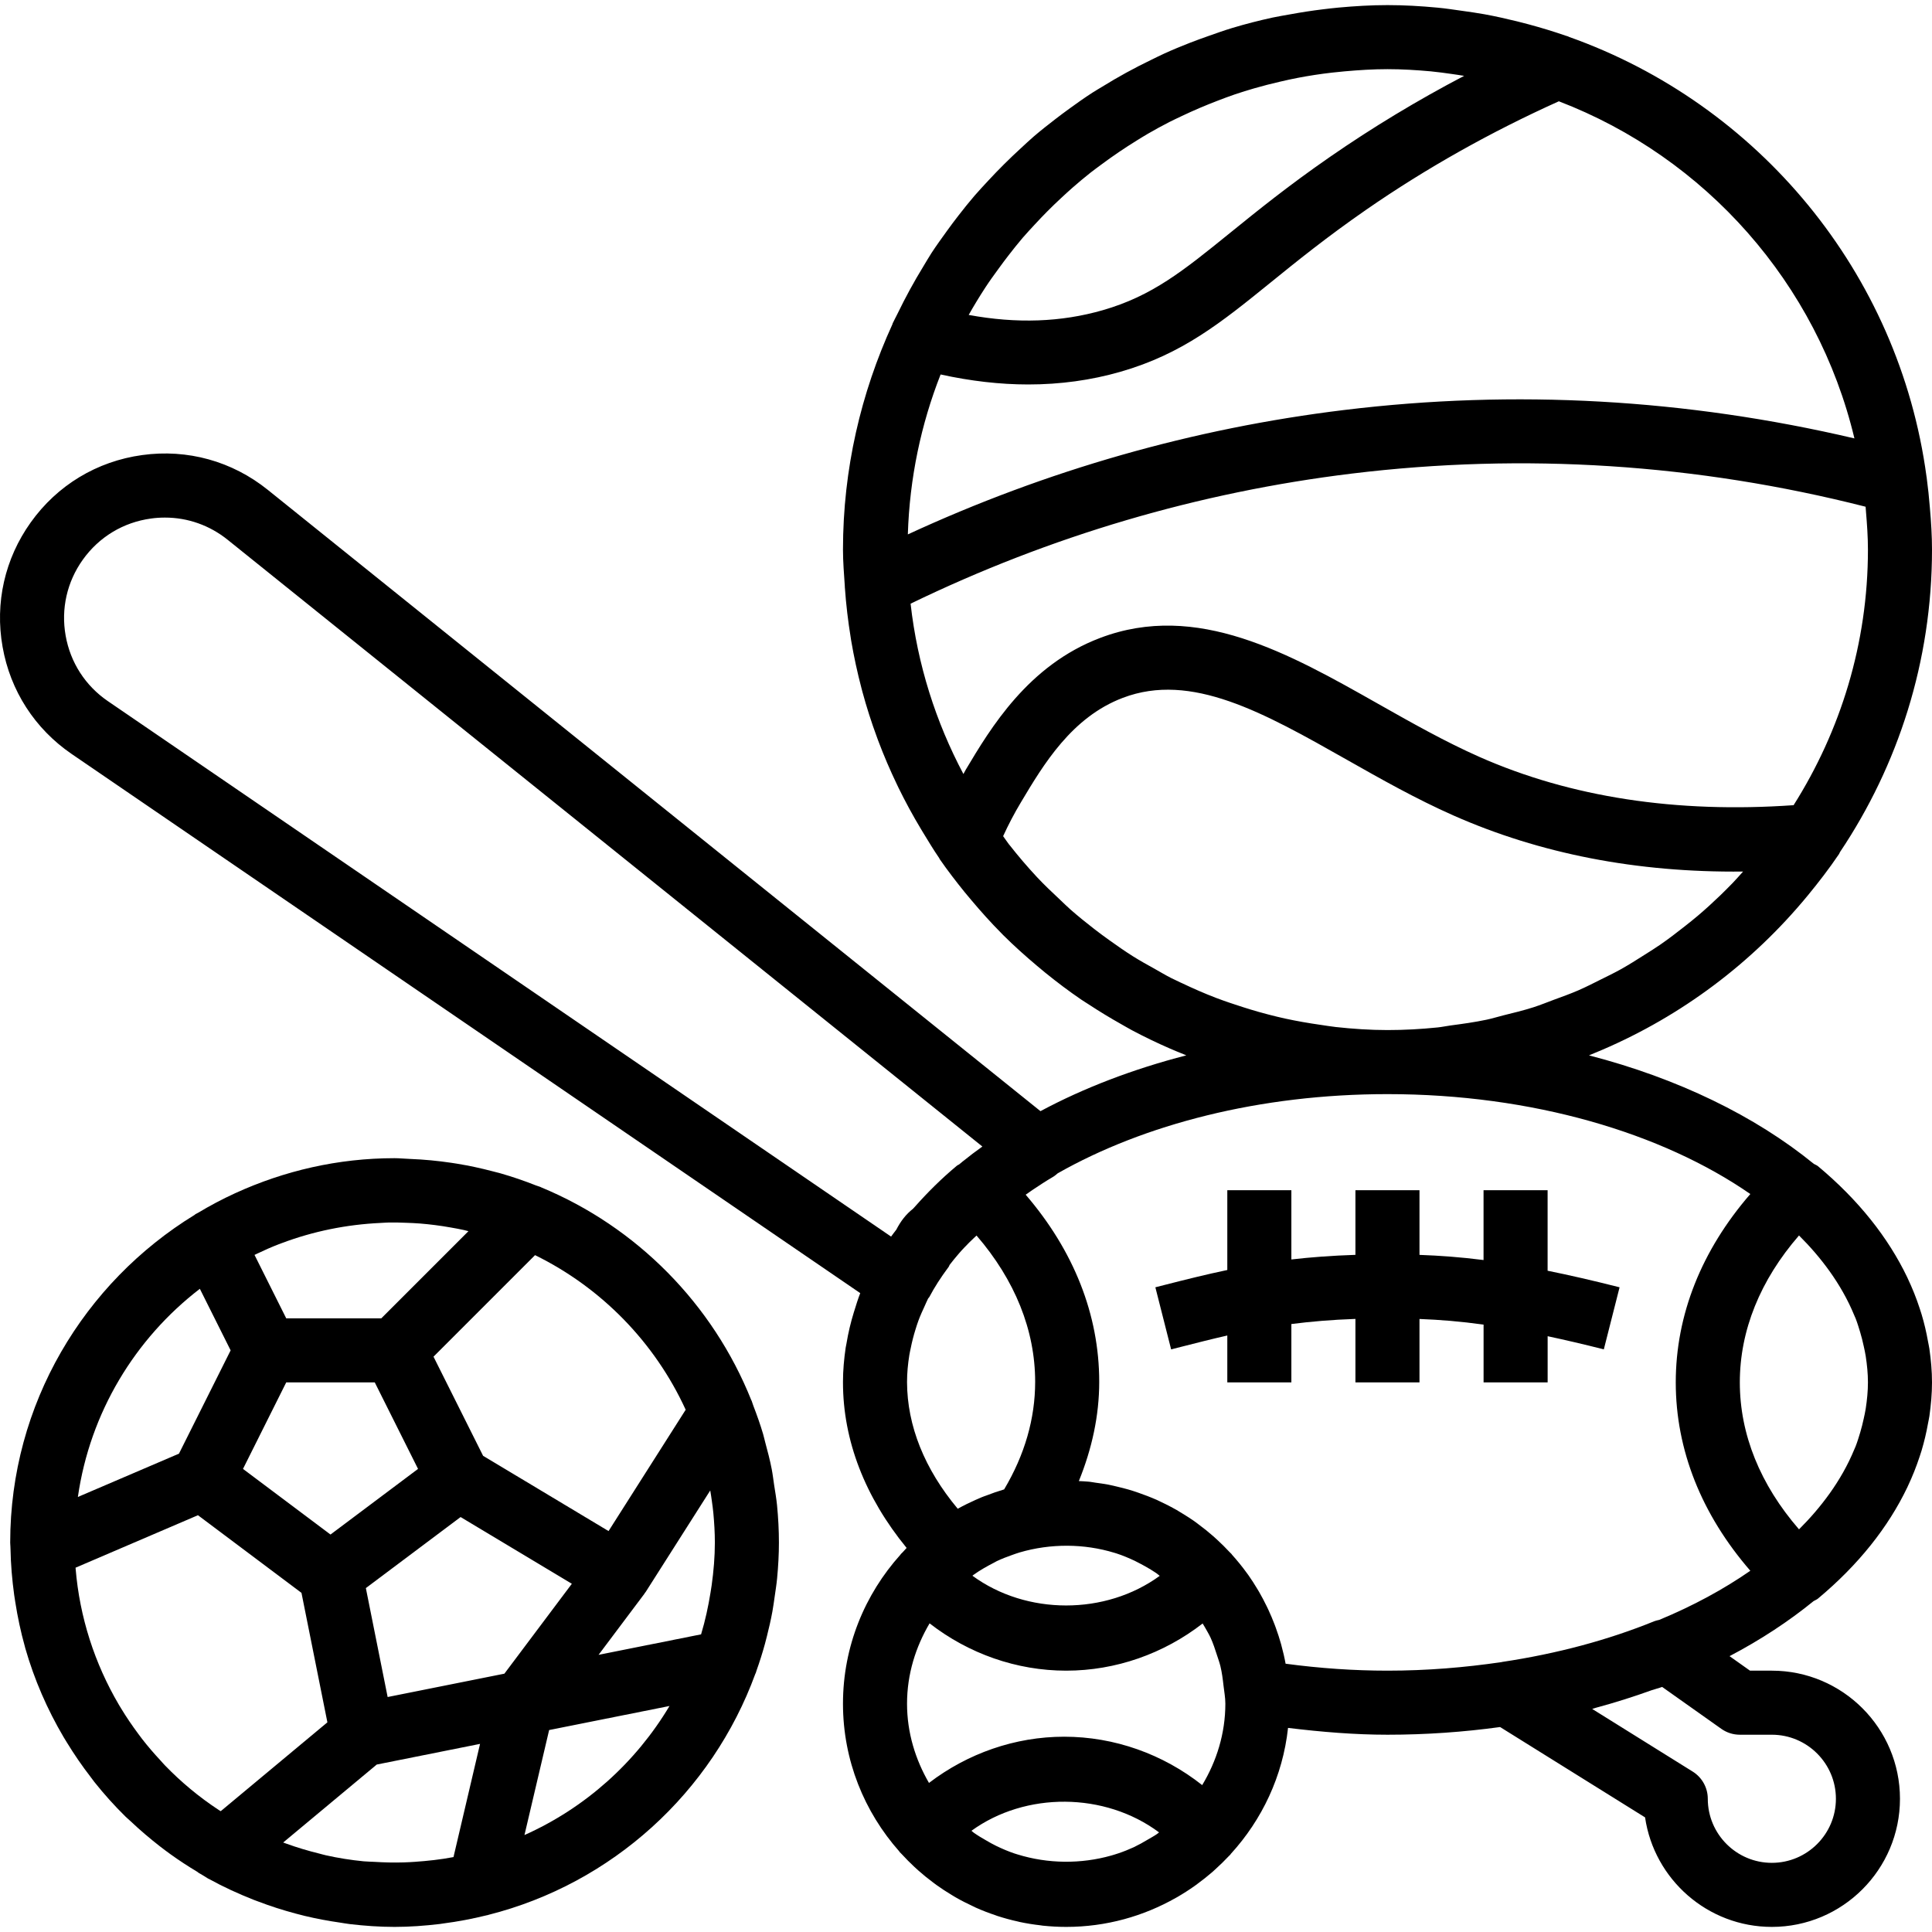
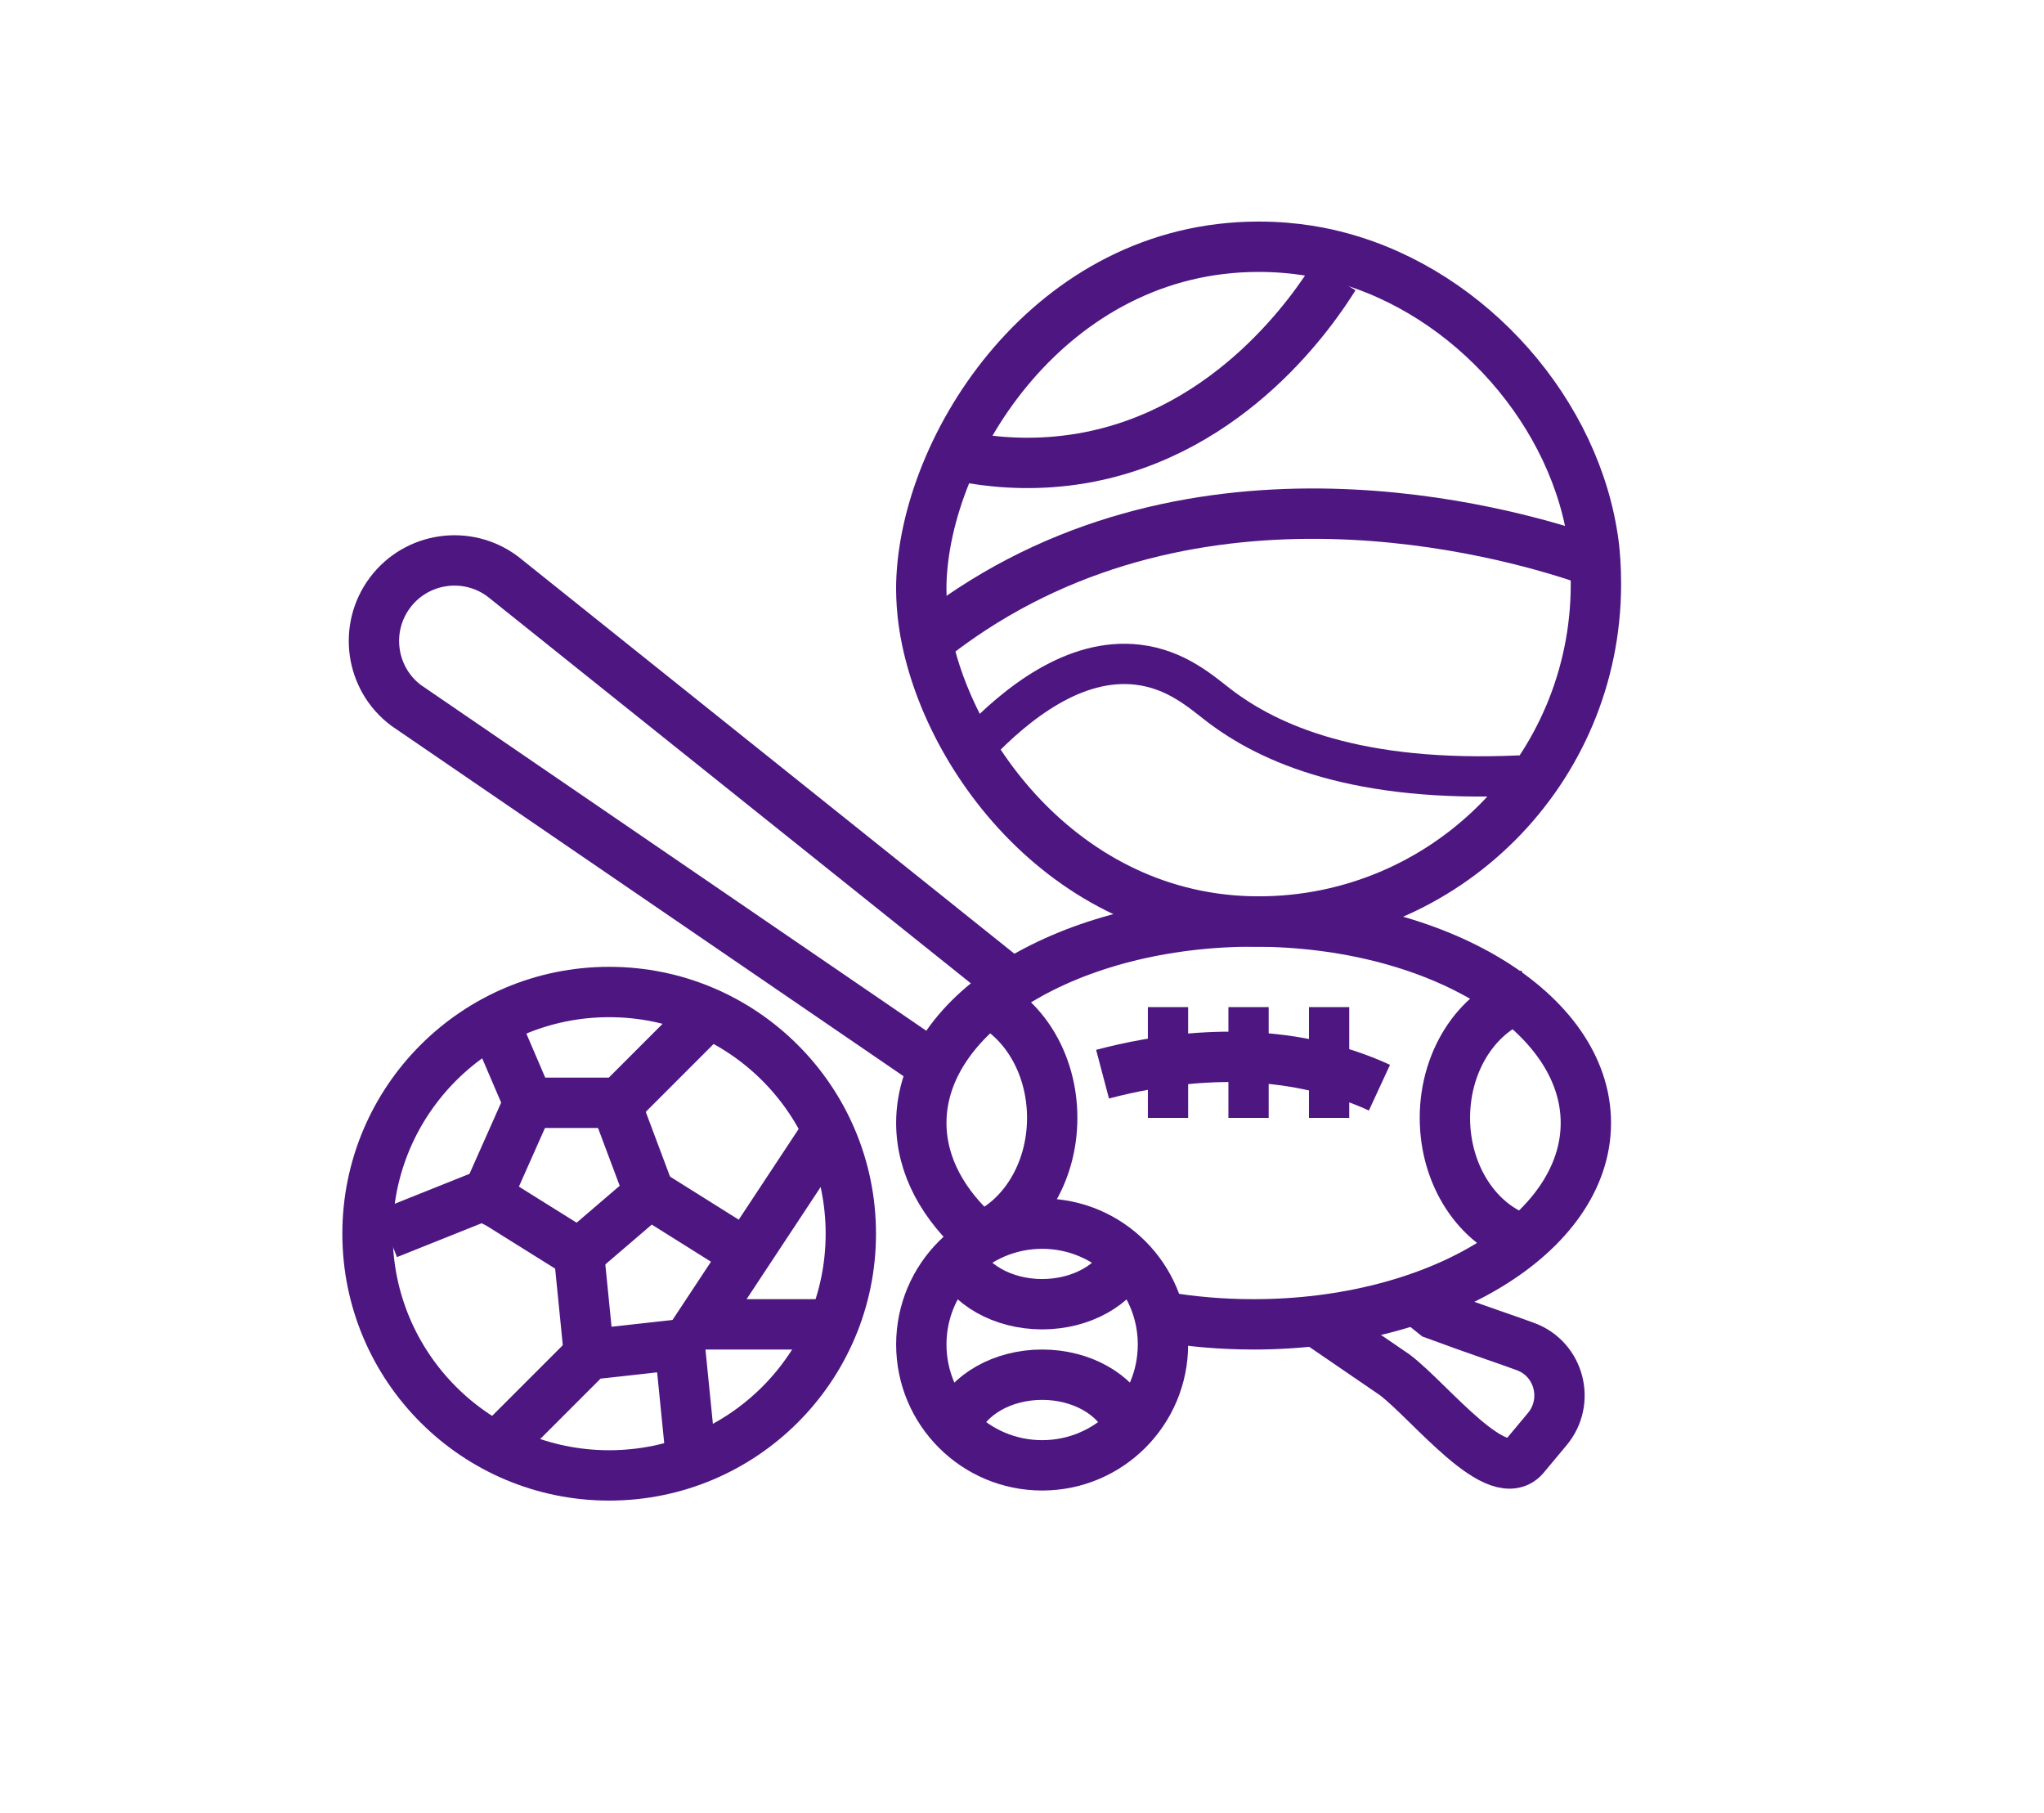
- <svg xmlns="http://www.w3.org/2000/svg" version="1.1" id="Capa_1" x="0px" y="0px" viewBox="0 0 482.547 482.547" style="enable-background:new 0 0 482.547 482.547;" xml:space="preserve">
-   <g>
-     <g>
-       <path d="M194.075,375.93c-0.168-1.712-0.472-3.384-0.728-5.064c-0.2-1.312-0.344-2.632-0.6-3.936    c-0.44-2.272-1.024-4.488-1.624-6.704c-0.184-0.672-0.32-1.36-0.52-2.032c-0.712-2.416-1.552-4.768-2.448-7.096    c-0.16-0.408-0.264-0.832-0.424-1.24c-0.016-0.048-0.056-0.088-0.08-0.136c-9.616-24.024-28.624-43.288-52.512-53.176    c-0.056-0.024-0.096-0.064-0.144-0.08c-0.376-0.152-0.776-0.248-1.152-0.392c-2.872-1.144-5.808-2.144-8.808-3.008    c-0.656-0.184-1.32-0.336-1.976-0.512c-2.936-0.776-5.92-1.416-8.96-1.912c-0.464-0.072-0.928-0.144-1.392-0.216    c-3.352-0.496-6.752-0.824-10.2-0.96c-0.104-0.008-0.208-0.016-0.32-0.016c-1.224-0.04-2.416-0.176-3.64-0.176    c-14.168,0-27.592,3.168-39.712,8.704c-0.048,0.024-0.096,0.048-0.144,0.064c-3.176,1.456-6.248,3.088-9.224,4.872    c-0.216,0.128-0.448,0.224-0.664,0.352c-0.072,0.04-0.112,0.12-0.184,0.16c-27.568,16.896-46.072,47.216-46.072,81.848    c0,0.4,0.056,0.784,0.064,1.184c0,0.016-0.008,0.024-0.008,0.04c0,0.08,0.016,0.152,0.016,0.24    c0.064,3.96,0.408,7.84,0.928,11.664c0.08,0.592,0.176,1.168,0.272,1.76c0.592,3.776,1.376,7.472,2.392,11.088    c0.04,0.136,0.064,0.272,0.104,0.416c2.256,7.864,5.496,15.288,9.56,22.184c0.256,0.44,0.528,0.872,0.8,1.312    c1.856,3.032,3.856,5.952,6.024,8.752c0.288,0.376,0.56,0.768,0.856,1.144c2.432,3.048,5.024,5.952,7.808,8.68    c0.424,0.416,0.888,0.792,1.32,1.2c2.32,2.192,4.744,4.256,7.264,6.216c0.864,0.672,1.744,1.328,2.632,1.968    c2.176,1.568,4.416,3.024,6.72,4.408c0.112,0.072,0.2,0.176,0.32,0.248c0.328,0.192,0.656,0.384,0.992,0.576    c0.416,0.272,0.832,0.536,1.264,0.784c0.024,0.016,0.048,0.032,0.072,0.048c0.016,0.008,0.032,0.008,0.056,0.024    c0.088,0.048,0.176,0.08,0.264,0.128c3.56,1.968,7.288,3.664,11.104,5.176c0.352,0.136,0.704,0.256,1.056,0.392    c3.072,1.176,6.216,2.184,9.424,3.04c0.752,0.2,1.512,0.4,2.272,0.584c2.872,0.688,5.8,1.24,8.768,1.664    c0.84,0.12,1.672,0.288,2.52,0.384c3.656,0.424,7.36,0.696,11.136,0.696c3.832,0,7.592-0.288,11.312-0.728    c0.28-0.032,0.568-0.096,0.856-0.128c3.68-0.472,7.288-1.168,10.824-2.04c0.104-0.024,0.208-0.032,0.304-0.056    c0.056-0.016,0.096-0.048,0.144-0.056c30.92-7.808,55.856-30.592,66.672-60.208c0.024-0.072,0.08-0.128,0.104-0.2    c0.064-0.184,0.112-0.376,0.176-0.56c0.784-2.208,1.496-4.448,2.12-6.728c0.176-0.64,0.336-1.28,0.496-1.92    c0.504-2.008,0.976-4.032,1.352-6.088c0.232-1.248,0.392-2.504,0.576-3.76c0.216-1.544,0.472-3.064,0.616-4.632    c0.28-2.968,0.448-5.928,0.448-8.896C194.547,382.146,194.379,379.034,194.075,375.93z M133.635,313.49    c16.576,8.136,29.92,21.8,37.624,38.616l-19.264,30.304l-31.336-18.8l-12.384-24.76L133.635,313.49z M64.131,313.162    c1.816-0.872,3.648-1.68,5.52-2.408c0.256-0.096,0.512-0.184,0.768-0.28c7.888-2.968,16.208-4.632,24.576-5.024    c0.72-0.032,1.44-0.096,2.16-0.112c1.408-0.032,2.816,0.024,4.224,0.072c1.192,0.04,2.384,0.088,3.56,0.184    c1.232,0.096,2.456,0.232,3.68,0.384c1.32,0.168,2.624,0.368,3.92,0.6c1.136,0.2,2.272,0.4,3.4,0.656    c0.36,0.08,0.704,0.192,1.064,0.272l-21.768,21.768H71.491l-7.92-15.84C63.755,313.346,63.947,313.258,64.131,313.162z     M71.491,345.274h22.112l10.808,21.608l-21.864,16.392l-21.856-16.392L71.491,345.274z M49.915,321.898l7.688,15.376l-12.904,25.8    L19.451,373.89C22.483,352.786,33.739,334.338,49.915,321.898z M55.131,452.37c-0.168-0.104-0.344-0.2-0.504-0.304    c-4.896-3.224-9.376-6.952-13.384-11.088c-0.384-0.392-0.736-0.816-1.104-1.216c-1.64-1.76-3.208-3.576-4.68-5.472    c-0.344-0.44-0.672-0.896-1.008-1.352c-1.488-2.008-2.896-4.072-4.184-6.2c-0.2-0.32-0.392-0.64-0.584-0.968    c-6.032-10.256-9.792-21.84-10.792-33.96c-0.008-0.088-0.008-0.168-0.016-0.256l30.568-13.104l25.856,19.392l6.472,32.336    L55.131,452.37z M113.267,463.834c-3.28,0.632-6.52,0.968-9.736,1.192c-0.88,0.056-1.768,0.112-2.656,0.136    c-2.48,0.08-4.936,0.016-7.376-0.136c-0.888-0.056-1.792-0.048-2.68-0.136c-3.176-0.312-6.32-0.808-9.424-1.504    c-0.528-0.112-1.032-0.272-1.552-0.4c-2.888-0.712-5.752-1.56-8.568-2.592c-0.184-0.064-0.36-0.136-0.544-0.2l23.368-19.472    l25.8-5.16L113.267,463.834z M96.819,423.858l-4.08-20.408l-1.36-6.8l23.664-17.744l27.784,16.664l-16.848,22.456L96.819,423.858z     M130.995,458.33l6.16-26.224l30.064-6.008C158.779,440.242,146.147,451.57,130.995,458.33z M177.747,395.954    c-0.08,0.584-0.176,1.168-0.272,1.752c-0.568,3.52-1.32,7.024-2.368,10.496l-25.608,5.12l11.448-15.248    c0.024-0.024,0.024-0.064,0.04-0.088l0.312-0.416l16.096-25.304c0.144,0.872,0.288,1.744,0.4,2.624    c0.136,1.008,0.288,2.008,0.376,3.016c0.224,2.432,0.376,4.88,0.376,7.368C178.547,388.842,178.243,392.402,177.747,395.954z" />
-     </g>
-   </g>
-   <g>
-     <g>
-       <path d="M481.531,334.954c-0.4-2.248-0.92-4.472-1.584-6.68c-0.152-0.496-0.312-0.984-0.472-1.472    c-0.824-2.536-1.824-5.04-2.992-7.504c-0.04-0.08-0.072-0.168-0.112-0.248c-4.768-9.96-12.192-19.336-22.304-27.776    c-0.32-0.264-0.696-0.376-1.04-0.584c-14.648-11.944-33.952-21.352-56.152-27.096c0.536-0.208,1.056-0.448,1.584-0.664    c0.608-0.248,1.208-0.504,1.816-0.76c19.68-8.464,37.248-21.544,51.152-38.4c0.016-0.024,0.032-0.04,0.056-0.064    c2.744-3.336,5.392-6.768,7.84-10.392c0.104-0.152,0.144-0.32,0.232-0.48c14.504-21.632,22.992-47.616,22.992-75.56    c0-3.336-0.208-6.848-0.536-10.528c-0.192-2.464-0.456-4.896-0.776-7.32c-0.016-0.104-0.016-0.184-0.032-0.28    c-0.008-0.032-0.024-0.064-0.024-0.096c-6.88-51.032-42.096-93.08-89.312-109.84c-0.08-0.032-0.144-0.088-0.224-0.12    c-0.2-0.072-0.408-0.112-0.608-0.184c-3.024-1.048-6.088-1.976-9.2-2.816c-0.968-0.264-1.936-0.504-2.904-0.752    c-2.712-0.664-5.44-1.28-8.208-1.784c-1.824-0.336-3.648-0.576-5.472-0.84c-2.08-0.288-4.144-0.616-6.248-0.808    c-4.144-0.392-8.296-0.632-12.456-0.632c-4.096,0-8.16,0.248-12.192,0.616c-1.352,0.12-2.696,0.288-4.04,0.448    c-2.696,0.328-5.368,0.744-8.024,1.232c-1.48,0.272-2.968,0.504-4.432,0.816c-3.4,0.744-6.768,1.6-10.08,2.6    c-2.032,0.608-4.008,1.328-6,2.024c-1.536,0.544-3.064,1.088-4.576,1.68c-2.144,0.84-4.272,1.712-6.36,2.664    c-1.152,0.52-2.28,1.096-3.416,1.648c-4.16,2.008-8.184,4.208-12.08,6.624c-0.832,0.512-1.688,0.992-2.512,1.528    c-2,1.296-3.928,2.664-5.856,4.064c-1.136,0.824-2.256,1.664-3.368,2.52c-1.816,1.4-3.616,2.816-5.36,4.304    c-1.128,0.968-2.208,2-3.304,3.008c-2.816,2.576-5.512,5.256-8.104,8.056c-1.144,1.24-2.304,2.464-3.408,3.744    c-1.392,1.616-2.72,3.28-4.032,4.968c-1.016,1.304-2,2.624-2.968,3.968c-1.28,1.776-2.56,3.544-3.76,5.376    c-0.72,1.104-1.376,2.264-2.064,3.392c-2.344,3.824-4.488,7.76-6.448,11.816c-0.392,0.816-0.84,1.6-1.224,2.432    c-0.024,0.056-0.016,0.128-0.04,0.184c-7.856,17.168-12.352,36.192-12.352,56.288c0,3.112,0.264,6.16,0.464,9.224    c0,0.024-0.008,0.056-0.008,0.08c0,0.056,0.016,0.104,0.016,0.16c0.296,4.24,0.792,8.408,1.464,12.536    c0.04,0.232,0.064,0.464,0.104,0.688c0.688,4.048,1.552,8.024,2.584,11.944c0.072,0.288,0.144,0.568,0.224,0.856    c1.048,3.872,2.264,7.664,3.64,11.384c0.112,0.296,0.216,0.6,0.328,0.896c1.392,3.696,2.944,7.312,4.64,10.848    c0.136,0.288,0.28,0.584,0.416,0.872c1.728,3.528,3.592,6.96,5.608,10.312c0.152,0.256,0.312,0.512,0.464,0.768    c1.328,2.168,2.624,4.352,4.064,6.44c0.064,0.104,0.096,0.224,0.168,0.328c1.976,2.848,4.08,5.576,6.24,8.248    c0.552,0.672,1.112,1.336,1.672,2c2.392,2.84,4.864,5.6,7.464,8.216c0.136,0.136,0.264,0.28,0.4,0.416    c2.736,2.728,5.6,5.288,8.544,7.768c0.68,0.568,1.352,1.136,2.04,1.696c2.904,2.352,5.88,4.6,8.952,6.696    c0.632,0.432,1.296,0.824,1.936,1.248c2.616,1.72,5.296,3.344,8.024,4.88c0.912,0.512,1.808,1.048,2.736,1.544    c3.08,1.64,6.232,3.152,9.44,4.552c1.144,0.504,2.304,0.968,3.464,1.44c0.224,0.088,0.44,0.184,0.664,0.272    c-13.28,3.432-25.584,8.128-36.424,13.944L66.883,122.346c-8.904-7.16-20.056-10.248-31.36-8.688    c-11.32,1.552-21.216,7.528-27.856,16.832c-6.472,9.064-8.968,20.096-7.024,31.064c1.928,10.96,8.056,20.464,17.24,26.752    l196.976,134.672c-0.576,1.456-1.016,2.936-1.48,4.416c-0.032,0.112-0.072,0.216-0.104,0.32c-0.792,2.576-1.416,5.176-1.848,7.816    c-0.064,0.36-0.152,0.72-0.208,1.08c-0.408,2.816-0.672,5.648-0.672,8.52c0,0.032,0.008,0.056,0.008,0.088    c0,0.016-0.008,0.032-0.008,0.056c0,14.504,5.496,28.648,15.896,41.344c-0.336,0.344-0.64,0.712-0.968,1.064    c-0.152,0.168-0.328,0.304-0.48,0.472c-0.04,0.048-0.056,0.112-0.096,0.152c-8.888,9.888-14.352,22.912-14.352,37.216    c0,14.152,5.344,27.056,14.064,36.896c0.04,0.048,0.048,0.112,0.096,0.16c0.184,0.208,0.392,0.376,0.576,0.584    c0.992,1.08,2.024,2.12,3.096,3.12c0.344,0.32,0.696,0.64,1.048,0.952c1.104,0.984,2.256,1.912,3.44,2.8    c0.336,0.248,0.664,0.504,1,0.752c1.264,0.912,2.576,1.76,3.912,2.56c0.28,0.168,0.56,0.352,0.848,0.512    c1.448,0.832,2.944,1.592,4.464,2.296c0.2,0.088,0.392,0.2,0.592,0.288c1.624,0.728,3.288,1.368,4.992,1.936    c0.12,0.04,0.24,0.096,0.36,0.136c1.736,0.568,3.504,1.048,5.312,1.44c0.096,0.024,0.2,0.056,0.296,0.08    c1.728,0.368,3.488,0.648,5.264,0.848c0.176,0.024,0.352,0.064,0.528,0.08c1.928,0.2,3.88,0.312,5.864,0.312    c9.984,0,19.344-2.672,27.464-7.296c0.032-0.016,0.056-0.032,0.088-0.048c1.584-0.904,3.12-1.888,4.608-2.944    c0.2-0.144,0.392-0.296,0.592-0.44c1.304-0.952,2.568-1.952,3.784-3.008c0.288-0.248,0.56-0.512,0.84-0.768    c1.12-1.016,2.192-2.064,3.224-3.16c0.128-0.136,0.28-0.256,0.408-0.4c0.04-0.048,0.056-0.112,0.096-0.16    c7.784-8.512,12.992-19.408,14.304-31.48c8.36,1.016,16.688,1.704,24.84,1.704c9.648,0,19.048-0.672,28.128-1.92l36.208,22.568    c2.256,15.456,15.6,27.352,31.664,27.352c17.648,0,32-14.352,32-32s-14.352-32-32-32h-5.456l-5.112-3.624    c7.768-4.072,14.784-8.696,21.008-13.76c0.36-0.216,0.752-0.344,1.088-0.624c10.112-8.44,17.536-17.816,22.304-27.776    c0.04-0.08,0.072-0.168,0.112-0.248c1.168-2.464,2.16-4.968,2.992-7.504c0.16-0.488,0.32-0.976,0.472-1.472    c0.656-2.208,1.184-4.432,1.584-6.68c0.12-0.64,0.264-1.264,0.36-1.904c0.392-2.776,0.648-5.576,0.648-8.408    c0-2.832-0.256-5.632-0.656-8.416C481.795,336.218,481.643,335.586,481.531,334.954z M245.987,71.994    c0.056-0.072,0.096-0.152,0.144-0.224c1.048-1.608,2.176-3.152,3.304-4.696c0.808-1.112,1.624-2.216,2.464-3.296    c1.152-1.48,2.312-2.952,3.528-4.376c0.968-1.128,1.984-2.2,2.992-3.296c2.104-2.288,4.288-4.488,6.56-6.592    c0.944-0.88,1.888-1.752,2.864-2.608c1.488-1.296,2.992-2.568,4.544-3.792c0.856-0.672,1.744-1.304,2.616-1.96    c2.888-2.152,5.864-4.176,8.928-6.064c0.912-0.56,1.808-1.128,2.736-1.664c1.776-1.032,3.584-2.016,5.408-2.952    c1.024-0.52,2.064-1,3.104-1.496c2.928-1.392,5.912-2.664,8.944-3.824c1.432-0.544,2.856-1.096,4.312-1.584    c1.616-0.544,3.256-1.056,4.904-1.528c2.112-0.608,4.24-1.152,6.4-1.648c1.464-0.336,2.936-0.672,4.416-0.952    c2.816-0.536,5.656-0.976,8.536-1.304c1.048-0.12,2.104-0.232,3.16-0.32c3.536-0.312,7.088-0.544,10.696-0.544    c3.648,0,7.24,0.224,10.8,0.544c1.768,0.168,3.528,0.416,5.288,0.664c1.024,0.136,2.04,0.304,3.056,0.464    c-11.632,6.088-22.856,12.864-33.544,20.264c-10.392,7.192-18.112,13.448-24.92,18.96c-11.712,9.488-19.448,15.76-31.816,19.312    c-10.4,2.984-21.416,3.392-33.464,1.176C243.227,76.386,244.579,74.162,245.987,71.994z M234.931,93.53    c7.504,1.648,14.808,2.496,21.88,2.496c7.992,0,15.688-1.056,23.032-3.168c15.488-4.448,25.184-12.312,37.464-22.256    c6.584-5.336,14.056-11.384,23.952-18.24c15.024-10.4,31.208-19.464,48.088-27.064c36.616,14.048,64.592,45.48,73.824,84.2    c-41.944-9.84-84.744-12.296-127.432-7.096c-37.76,4.592-74.352,15.064-108.992,31.072    C227.187,119.418,230.035,105.978,234.931,93.53z M241.211,192.25c-0.208,0.344-0.376,0.72-0.584,1.072    c-6.872-12.944-11.48-27.296-13.192-42.544c34.888-16.912,71.944-27.832,110.216-32.496c43.016-5.232,86.152-2.44,128.312,8.28    c0.04,0.4,0.056,0.76,0.088,1.152c0.264,3.168,0.496,6.336,0.496,9.56c0,23.472-6.872,45.32-18.568,63.832    c-29.24,2.048-55.664-1.96-78.504-12.072c-8.576-3.8-17.016-8.576-25.192-13.2c-22.288-12.608-45.336-25.672-69.496-16.504    C256.787,166.146,247.419,181.85,241.211,192.25z M295.203,245.554c-0.112-0.056-0.232-0.096-0.344-0.152    c-0.808-0.384-1.616-0.76-2.416-1.16c-1.344-0.688-2.632-1.464-3.944-2.2c-1.856-1.032-3.712-2.056-5.512-3.184    c-2.016-1.272-3.968-2.64-5.904-4.024c-1.28-0.912-2.536-1.84-3.784-2.808c-2.04-1.584-4.056-3.2-5.992-4.912    c-0.872-0.768-1.704-1.6-2.552-2.4c-1.952-1.832-3.904-3.664-5.728-5.616c-0.032-0.04-0.064-0.072-0.104-0.112    c-2.376-2.552-4.64-5.208-6.792-7.952c-0.04-0.048-0.088-0.096-0.128-0.144c-0.512-0.656-0.952-1.376-1.456-2.048    c1.32-2.88,2.792-5.696,4.408-8.392c5.664-9.504,12.72-21.32,25.504-26.16c17.096-6.496,35.112,3.68,55.944,15.472    c8.504,4.816,17.304,9.792,26.592,13.904c21.584,9.552,45.8,14.312,72.368,14.016c-0.864,0.952-1.704,1.928-2.6,2.856    c-1,1.032-2.016,2.04-3.04,3.04c-1.832,1.768-3.704,3.48-5.648,5.128c-1.096,0.928-2.224,1.824-3.352,2.712    c-1.952,1.544-3.936,3.056-5.984,4.48c-1.296,0.896-2.624,1.72-3.952,2.56c-1.976,1.264-3.96,2.512-6.016,3.664    c-1.6,0.888-3.248,1.68-4.888,2.496c-1.88,0.936-3.752,1.904-5.688,2.744c-2.016,0.872-4.088,1.608-6.152,2.368    c-1.672,0.624-3.32,1.296-5.032,1.848c-2.48,0.792-5.016,1.408-7.552,2.032c-1.4,0.352-2.768,0.784-4.184,1.08    c-2.96,0.624-5.976,1.04-9,1.44c-1.072,0.144-2.12,0.376-3.208,0.488c-4.128,0.424-8.304,0.656-12.52,0.656    c-4.344,0-8.648-0.296-12.912-0.76c-1.304-0.144-2.576-0.368-3.864-0.552c-0.008,0-0.008,0-0.016,0    c-2.96-0.424-5.904-0.936-8.808-1.568c-1.288-0.28-2.56-0.592-3.832-0.92c-0.264-0.064-0.528-0.136-0.792-0.208    c-2.632-0.688-5.232-1.488-7.808-2.352c-0.984-0.328-1.968-0.64-2.944-1c-0.64-0.232-1.288-0.456-1.92-0.704    C300.779,248.106,297.971,246.874,295.203,245.554z M223.867,307.13c-0.432,0.576-0.896,1.144-1.304,1.728L26.923,175.106    c-5.608-3.84-9.344-9.64-10.528-16.336c-1.192-6.704,0.336-13.44,4.288-18.976c4.056-5.68,10.104-9.336,17.016-10.28    c1.168-0.168,2.336-0.24,3.496-0.24c5.68,0,11.144,1.912,15.664,5.544l188.504,151.544c-1.64,1.168-3.216,2.368-4.744,3.6    c-0.056,0.04-0.112,0.08-0.168,0.128l-0.024,0.016l-0.864,0.72c-0.168,0.12-0.376,0.168-0.536,0.304    c-3.944,3.288-7.408,6.752-10.552,10.304c-0.152,0.168-0.328,0.336-0.48,0.512C226.283,303.282,224.947,305.026,223.867,307.13z     M250.803,371.994c-0.064,0.016-0.12,0.048-0.184,0.064c-1.44,0.424-2.84,0.92-4.224,1.456c-0.384,0.144-0.776,0.264-1.152,0.424    c-0.504,0.208-1,0.432-1.496,0.648c-0.008,0-0.016,0.008-0.024,0.008c-1.536,0.688-3.048,1.424-4.512,2.24    c-8.296-9.912-12.64-20.744-12.664-31.64c0-2.264,0.216-4.504,0.568-6.72c0.096-0.584,0.224-1.144,0.344-1.712    c0.312-1.576,0.712-3.136,1.192-4.68c0.24-0.768,0.48-1.544,0.76-2.288c0.448-1.216,1-2.408,1.544-3.6    c0.296-0.624,0.552-1.28,0.864-1.888c0.08-0.128,0.216-0.208,0.288-0.344c1.28-2.432,2.872-4.912,4.864-7.584    c0.096-0.136,0.128-0.296,0.2-0.44c0.768-1.008,1.56-1.96,2.368-2.896c0.76-0.896,1.688-1.832,2.616-2.784c0,0,0,0,0.008,0    l0.064-0.064c0.536-0.56,1.128-1.048,1.68-1.6c9.592,11.128,14.64,23.632,14.64,36.536    C258.547,354.33,255.939,363.354,250.803,371.994z M278.387,387.85c0.16,0.048,0.32,0.096,0.472,0.144    c1.552,0.496,3.056,1.144,4.536,1.832c0.504,0.24,0.992,0.504,1.488,0.768c0.384,0.208,0.776,0.408,1.152,0.624    c0.928,0.52,1.84,1.064,2.72,1.664c0.312,0.216,0.6,0.48,0.904,0.712c-13.528,9.872-33.272,9.864-46.784-0.032    c0.104-0.064,0.192-0.16,0.296-0.232c1.624-1.168,3.352-2.128,5.096-3.032c0.224-0.12,0.44-0.248,0.672-0.368    c1.256-0.592,2.544-1.096,3.856-1.552c0.624-0.232,1.256-0.44,1.896-0.64C262.379,385.49,270.731,385.506,278.387,387.85z     M289.019,458.05c-0.752,0.528-1.56,0.952-2.344,1.416c-1.136,0.688-2.296,1.328-3.496,1.904    c-1.264,0.576-2.552,1.096-3.872,1.536c-0.576,0.2-1.168,0.368-1.752,0.544c-7.584,2.144-15.816,2.072-23.392-0.272    c-0.256-0.08-0.52-0.152-0.768-0.24c-1.552-0.52-3.064-1.168-4.544-1.88c-0.848-0.416-1.672-0.872-2.488-1.352    c-1.072-0.616-2.144-1.24-3.16-1.968c-0.2-0.144-0.368-0.32-0.568-0.472c13.496-9.792,33.304-9.696,46.856,0.4    C289.315,457.786,289.187,457.938,289.019,458.05z M300.267,445.858c-9.776-7.728-21.896-12.088-34.472-12.088    c-12.248,0-24.104,4.16-33.768,11.544c-3.392-5.848-5.48-12.552-5.48-19.792c0-7.352,2.144-14.152,5.632-20.064    c9.72,7.56,21.712,11.816,34.12,11.816c12.392,0,24.368-4.248,34.08-11.784c0.192,0.328,0.408,0.648,0.592,0.992    c0.464,0.84,0.968,1.648,1.376,2.528c0.656,1.432,1.152,2.952,1.64,4.472c0.288,0.888,0.608,1.768,0.832,2.68    c0.384,1.584,0.592,3.224,0.776,4.872c0.168,1.496,0.456,2.952,0.456,4.488C306.051,432.978,303.859,439.89,300.267,445.858z     M434.547,433.274h8c8.824,0,16,7.176,16,16c0,8.824-7.176,16-16,16c-8.824,0-16-7.176-16-16c0-2.76-1.424-5.328-3.768-6.792    l-25.104-15.648c0.336-0.088,0.64-0.216,0.968-0.304c4.784-1.288,9.408-2.76,13.896-4.376c0.848-0.296,1.768-0.504,2.608-0.816    l14.776,10.464C431.275,432.762,432.891,433.274,434.547,433.274z M414.411,404.594c-0.392,0.096-0.792,0.16-1.176,0.312    c-11.568,4.712-24.36,8.136-38.024,10.184c-0.048,0.008-0.088,0.032-0.136,0.04c-9.168,1.352-18.68,2.144-28.528,2.144    c-8.336,0-16.864-0.584-25.448-1.736c-0.28-1.552-0.64-3.064-1.048-4.568c-0.032-0.12-0.064-0.248-0.096-0.368    c-0.392-1.4-0.84-2.776-1.336-4.128c-0.088-0.24-0.168-0.48-0.264-0.712c-0.488-1.288-1.024-2.544-1.6-3.784    c-0.128-0.272-0.264-0.544-0.392-0.816c-0.592-1.208-1.208-2.392-1.88-3.552c-0.152-0.256-0.304-0.504-0.456-0.76    c-0.704-1.168-1.424-2.312-2.208-3.416c-0.112-0.152-0.232-0.296-0.336-0.456c-1.176-1.632-2.44-3.184-3.784-4.68    c-0.04-0.048-0.056-0.112-0.096-0.152c-0.152-0.168-0.328-0.312-0.48-0.472c-1.024-1.104-2.08-2.152-3.192-3.168    c-0.304-0.28-0.6-0.552-0.912-0.824c-1.168-1.032-2.384-2-3.64-2.928c-0.224-0.168-0.448-0.352-0.672-0.512    c-0.184-0.136-0.368-0.272-0.552-0.4c-0.896-0.632-1.832-1.208-2.768-1.784c-0.512-0.32-1.024-0.64-1.552-0.944    c-0.872-0.496-1.768-0.96-2.672-1.416c-0.64-0.32-1.272-0.632-1.928-0.928c-0.12-0.056-0.24-0.12-0.368-0.176    c-0.008,0-0.016-0.008-0.024-0.008c-0.728-0.32-1.472-0.616-2.216-0.912c-0.752-0.296-1.504-0.568-2.272-0.832    c-0.832-0.288-1.664-0.568-2.512-0.808c-0.88-0.256-1.776-0.472-2.672-0.688c-0.768-0.184-1.536-0.376-2.32-0.528    c-1.08-0.208-2.176-0.352-3.28-0.504c-0.472-0.064-0.936-0.168-1.408-0.216c-0.016,0-0.032-0.008-0.048-0.008    c-0.152-0.016-0.312-0.024-0.464-0.04c-0.728-0.072-1.464-0.088-2.192-0.128c3.264-8.04,5.088-16.312,5.088-24.792    c0-16.752-6.344-32.736-18.368-46.736c0.6-0.408,1.128-0.8,1.76-1.224c1.656-1.104,3.312-2.2,5.08-3.232    c0.424-0.248,0.784-0.568,1.152-0.88c21.52-12.224,50.472-19.784,82.376-19.784c36.184,0,68.608,9.704,90.624,24.952    c-12.192,14.064-18.624,30.168-18.624,47.048s6.432,32.984,18.624,47.048C430.475,396.962,422.859,401.098,414.411,404.594z     M465.995,351.818c-0.128,0.848-0.32,1.664-0.496,2.488c-0.248,1.184-0.552,2.352-0.896,3.52    c-0.352,1.152-0.696,2.304-1.128,3.408c-0.104,0.272-0.24,0.528-0.344,0.8c-3.264,7.92-8.456,14.624-13.8,19.944    c-9.696-11.168-14.784-23.736-14.784-36.704c0-12.968,5.088-25.536,14.784-36.696c5.344,5.312,10.536,12.016,13.8,19.944    c0.104,0.264,0.24,0.528,0.344,0.792c0.432,1.104,0.776,2.256,1.128,3.408c0.344,1.168,0.648,2.336,0.896,3.52    c0.176,0.824,0.368,1.64,0.496,2.488c0.328,2.16,0.552,4.336,0.552,6.544S466.323,349.658,465.995,351.818z" />
-     </g>
-   </g>
-   <g>
-     <g>
-       <path d="M386.539,317.386v-20.112h-16v17.44c-5.712-0.728-10.904-1.104-16-1.288v-16.152h-16v16.144    c-5.888,0.192-11.168,0.592-16,1.152v-17.296h-16v19.928c-5.36,1.128-10.416,2.392-15.52,3.696l-2.448,0.624l3.936,15.504    l2.464-0.624c3.92-1,7.704-1.96,11.568-2.84v11.712h16v-14.576c4.808-0.616,10.032-1.072,16-1.28v15.856h16v-15.84    c5.088,0.192,10.24,0.608,16.008,1.408v14.432h16v-11.536c4.28,0.92,8.848,1.968,14.032,3.288l3.936-15.504    C397.835,319.826,391.923,318.474,386.539,317.386z" />
-     </g>
-   </g>
-   <g>
- </g>
-   <g>
- </g>
-   <g>
- </g>
-   <g>
- </g>
-   <g>
- </g>
-   <g>
- </g>
-   <g>
- </g>
-   <g>
- </g>
-   <g>
- </g>
-   <g>
- </g>
-   <g>
- </g>
-   <g>
- </g>
-   <g>
- </g>
-   <g>
- </g>
-   <g>
- </g>
+ <svg xmlns="http://www.w3.org/2000/svg" version="1.1" id="Layer_1" x="0px" y="0px" viewBox="0 0 203 180" style="enable-background:new 0 0 203 180;" xml:space="preserve">
+   <style type="text/css">
+ 	.st0{fill:none;stroke:#4E1681;stroke-width:5;stroke-miterlimit:10;}
+ 	.st1{fill:none;stroke:#4E1681;stroke-width:4;stroke-miterlimit:10;}
+ </style>
+   <path class="st0" d="M158.5,58c0,18.5-15,33.5-33.5,33.5c-19.55,0-31.94-17.54-33.36-30.47c-0.14-1.3-0.15-2.33-0.14-3.03  c0.32-13.73,12.83-33.5,33.5-33.5c3.76,0,6.56,0.64,8.14,1.07c12.93,3.5,23.47,15.48,25.14,28.51C158.39,54.96,158.5,56.26,158.5,58  z" />
+   <circle class="st0" cx="60.5" cy="122.5" r="24" />
+   <circle class="st0" cx="103.5" cy="133.5" r="12" />
+   <path class="st0" d="M97.38,122.9" />
+   <path class="st0" d="M97.38,122.9c-3.71-3.23-5.88-7.16-5.88-11.4c0-11.05,14.77-20,33-20s33,8.95,33,20s-14.77,20-33,20  c-3.12,0-6.14-0.26-9-0.75" />
+   <path class="st0" d="M91.5,105.04" />
+   <path class="st0" d="M139.6,128.18l2.9,2.32c4.55,1.68,7.28,2.56,9.04,3.22c3.34,1.25,4.41,5.45,2.13,8.18l-2.17,2.6  c-2.65,3.53-9.47-5.35-13-8l-7.31-5" />
+   <path class="st0" d="M91.5,105.04l-51.17-35c-3.53-2.65-4.24-7.67-1.59-11.2l0,0c2.65-3.53,7.67-4.24,11.2-1.59l49.58,39.67" />
+   <path class="st0" d="M97.39,99.16c4.14,1.68,7.11,6.34,7.11,11.84c0,5.5-2.99,10.18-7.14,11.85" />
+   <path class="st0" d="M151.25,123.07c-4.46-1.44-7.75-6.3-7.75-12.07c0-5.98,3.53-10.98,8.25-12.21" />
+   <path class="st0" d="M111.98,124.86c-1.24,2.71-4.57,4.64-8.48,4.64c-3.96,0-7.32-1.99-8.52-4.75" />
+   <path class="st0" d="M94.98,141.24c1.21-2.76,4.57-4.74,8.52-4.74c3.94,0,7.29,1.97,8.51,4.71" />
+   <path class="st0" d="M109.5,106.66c5.07-1.34,14.56-3.09,24.06,0c1.23,0.4,2.38,0.85,3.44,1.34" />
+   <line class="st1" x1="116" y1="100" x2="116" y2="111" />
+   <line class="st1" x1="124" y1="100" x2="124" y2="111" />
+   <line class="st1" x1="132" y1="100" x2="132" y2="111" />
+   <path class="st1" d="M97,74c3.94-4.12,9.7-8.74,16-8c3.81,0.45,6.28,2.68,8,4c5.06,3.89,13.82,7.75,30,7" />
+   <path class="st0" d="M157.5,55.5c-5.72-1.93-35.81-11.47-61,5c-1.25,0.82-2.44,1.67-3.57,2.54" />
+   <path class="st0" d="M132.5,27.5c-1.89,3.02-10.11,15.42-25,18c-4.19,0.72-7.96,0.51-11,0" />
+   <polyline class="st0" points="49.5,102.5 52.5,109.5 61.5,109.5 69.5,101.5 " />
+   <polyline class="st0" points="38.5,122.5 48.5,118.5 52.5,109.5 " />
+   <polyline class="st0" points="50.5,142.5 58.5,134.5 67.5,133.5 68.5,143.5 " />
+   <polyline class="st0" points="81.72,113 69.5,131.5 80.71,131.5 83,131.5 " />
+   <polyline class="st0" points="61.5,110.5 64.5,118.5 57.5,124.5 49.5,119.5 47.94,118.73 " />
+   <line class="st0" x1="57.5" y1="124.5" x2="58.5" y2="134.5" />
+   <line class="st0" x1="64.5" y1="118.5" x2="73.4" y2="124.08" />
</svg>
